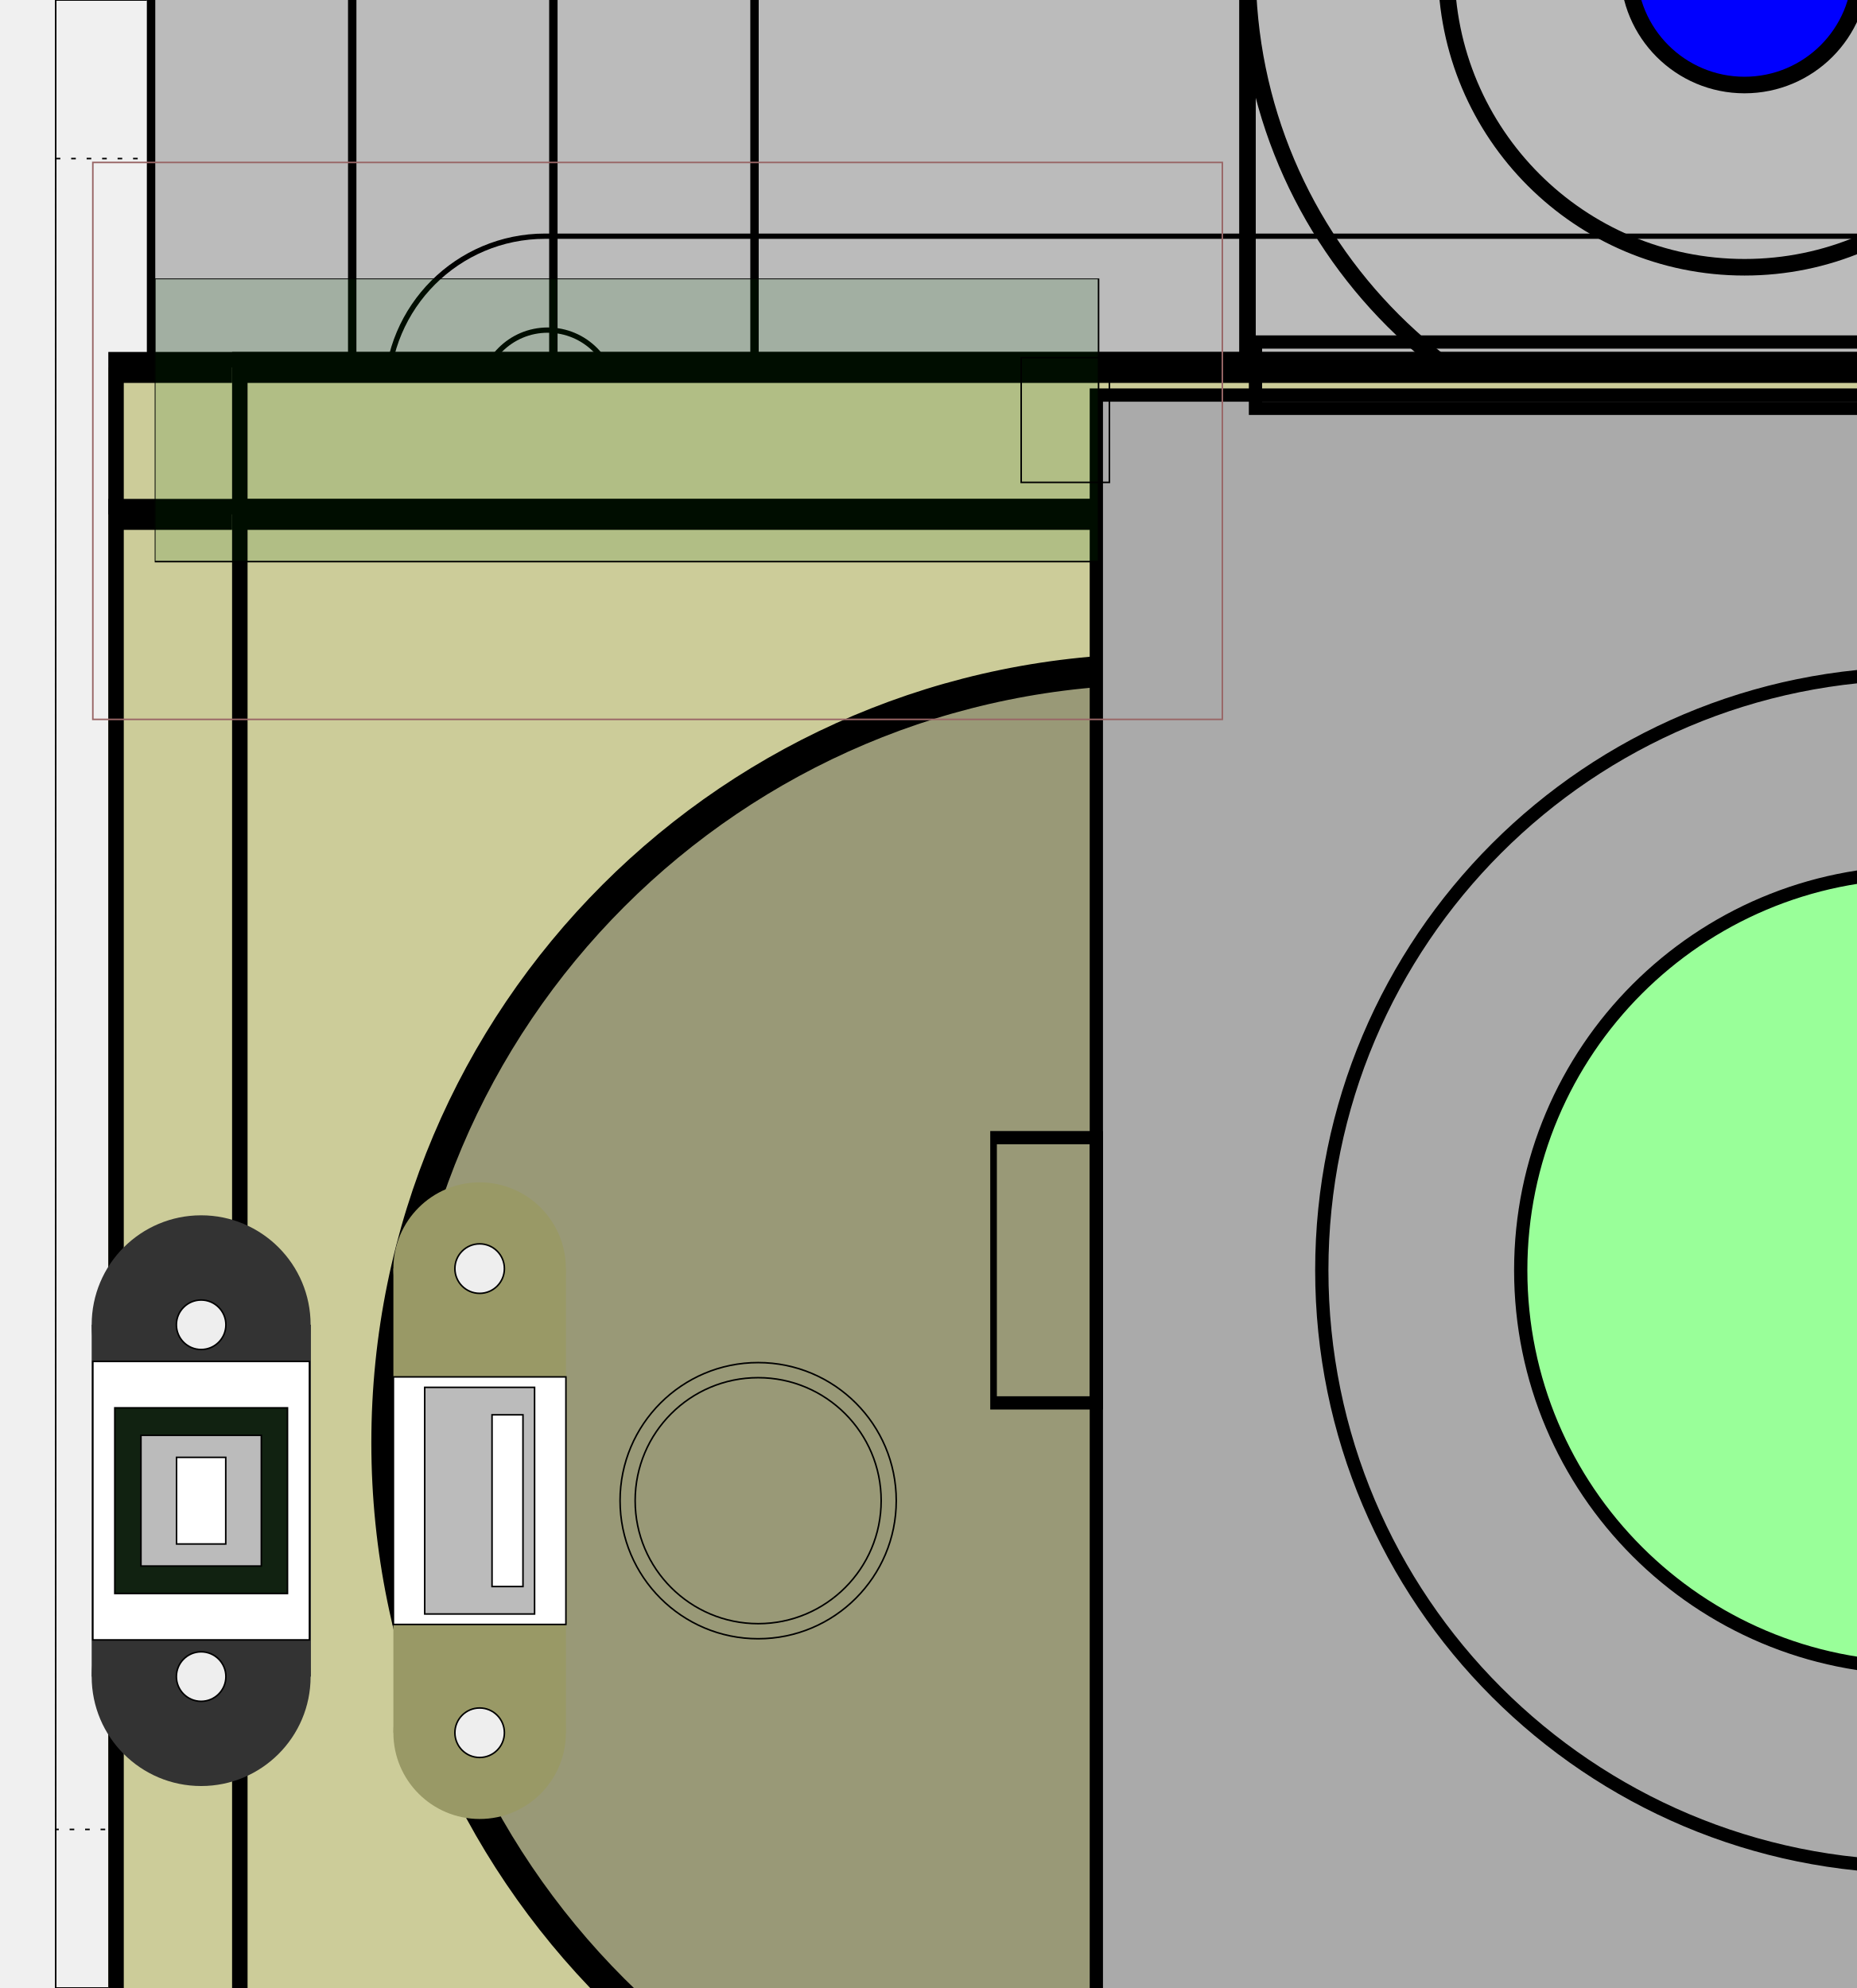
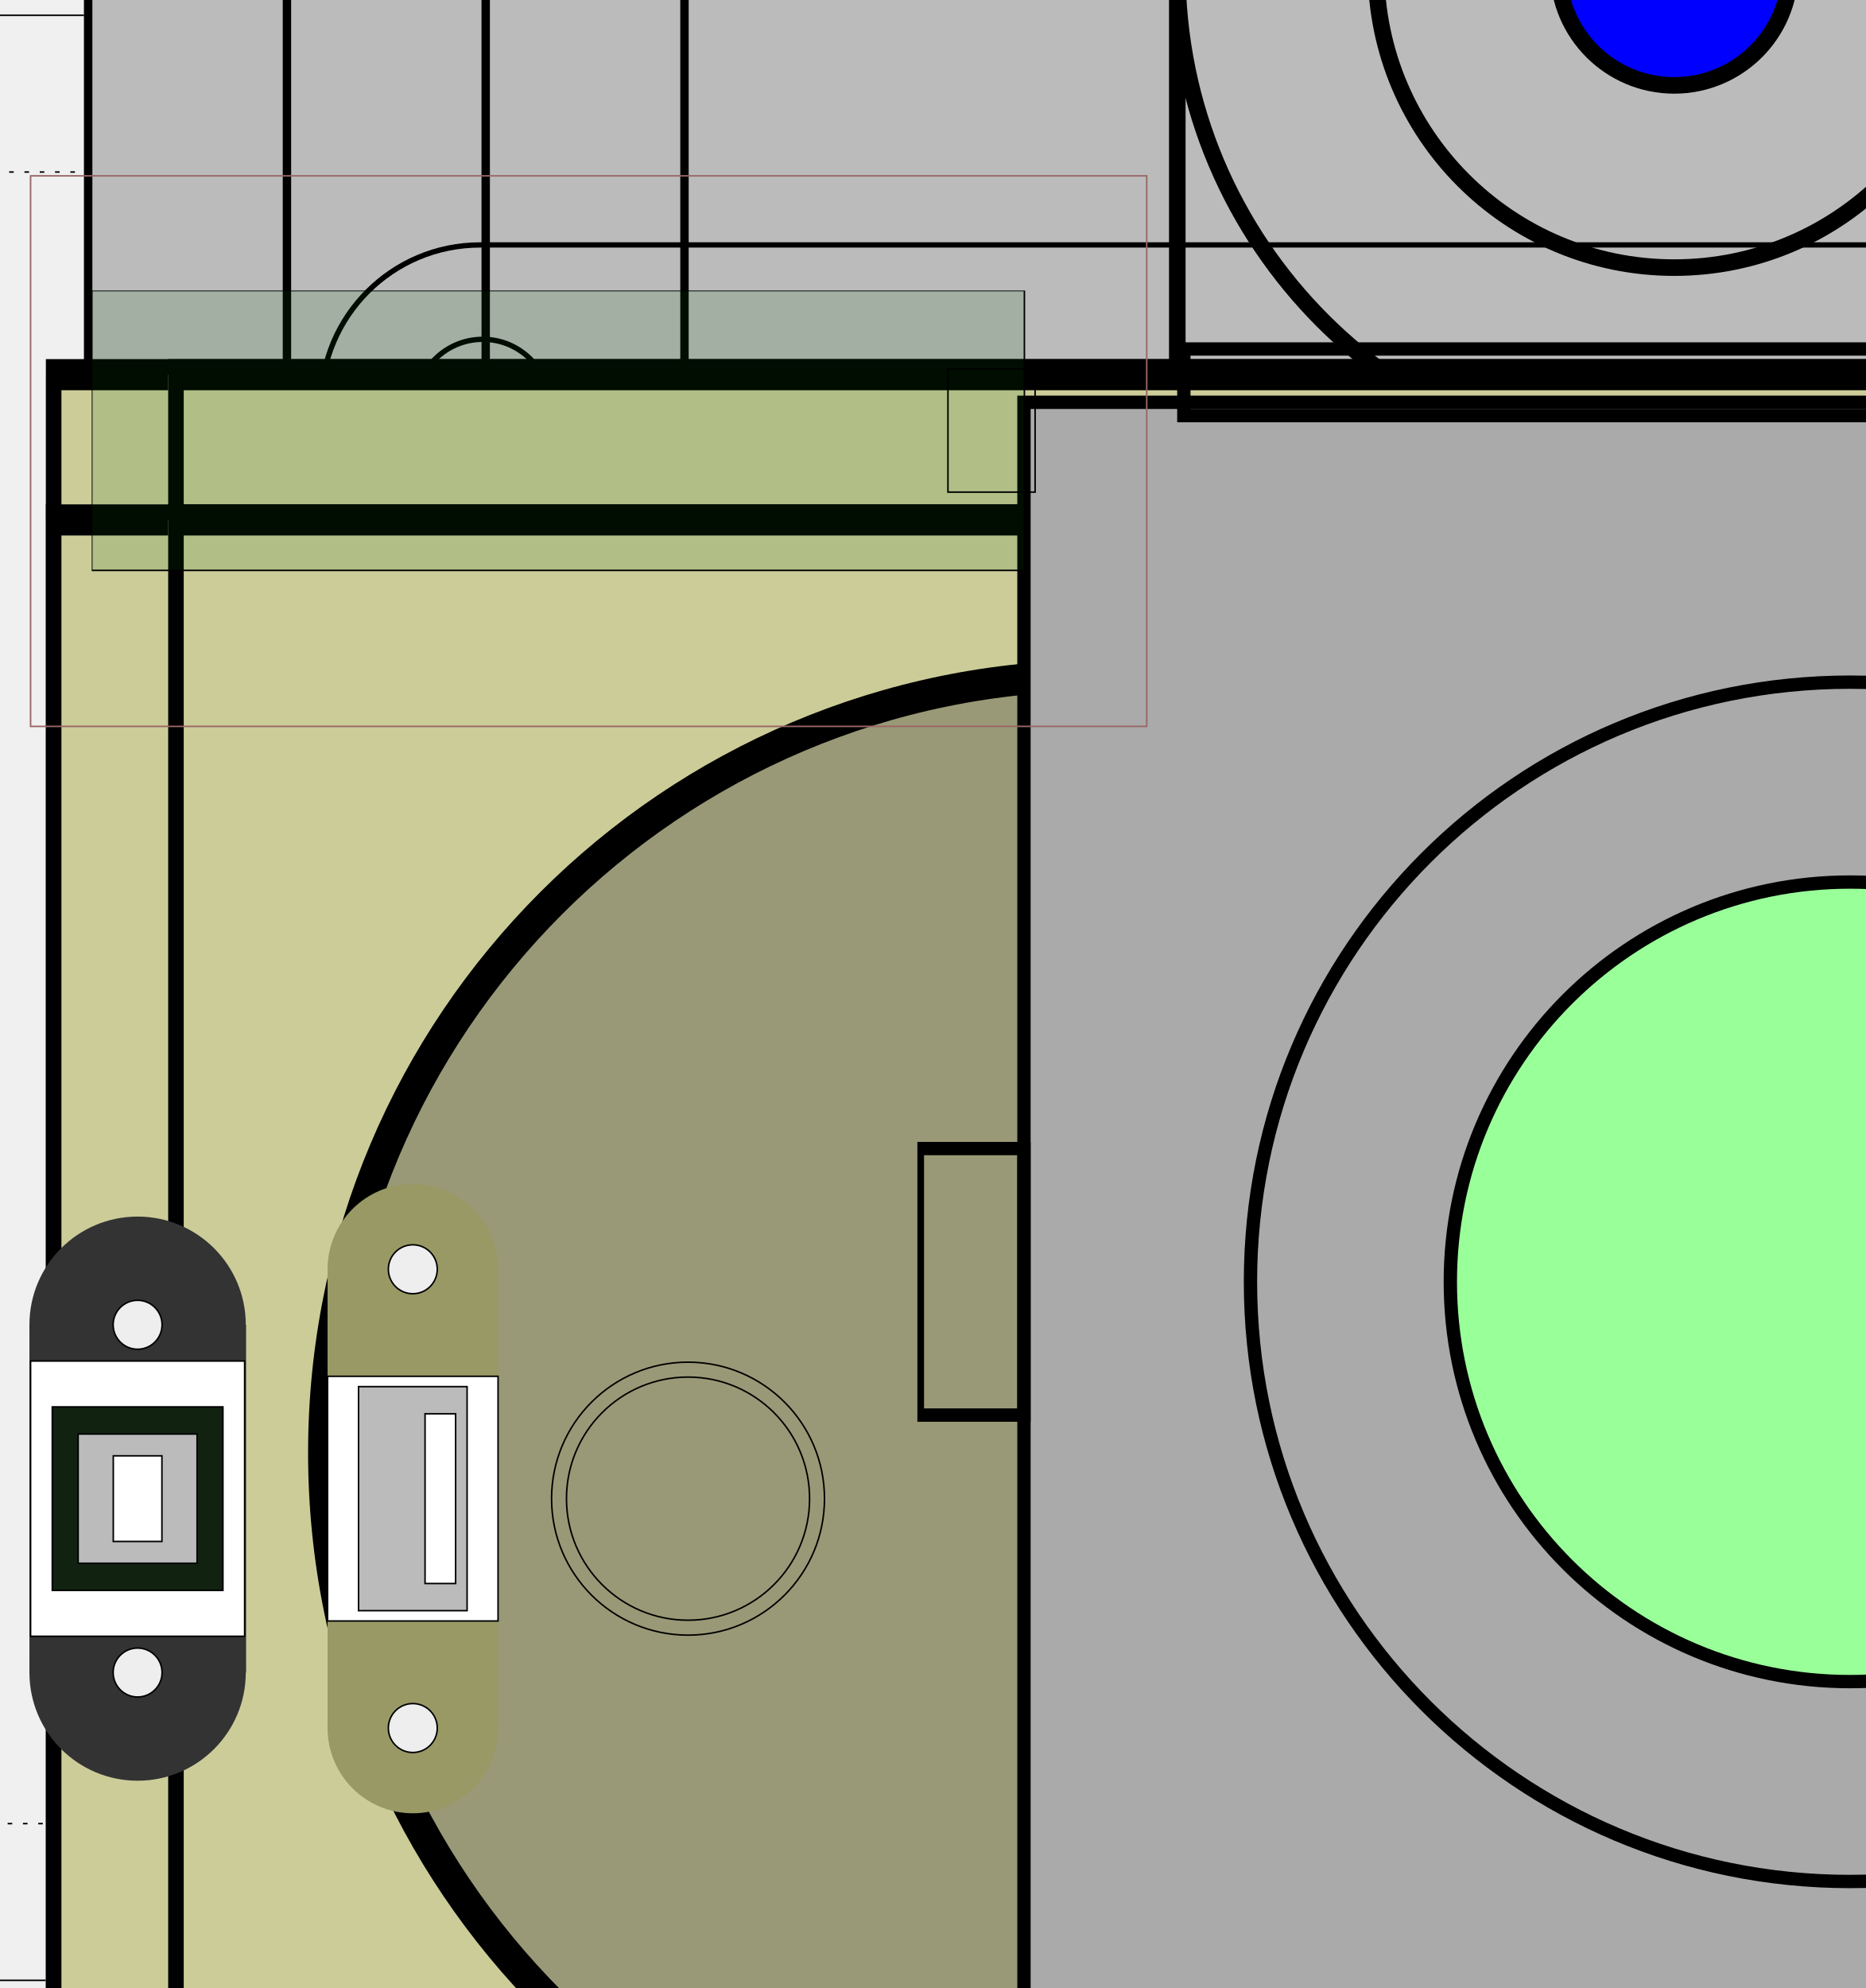
- <svg xmlns="http://www.w3.org/2000/svg" viewBox="-75 0 120 128.5" overflow="visible">
+ <svg xmlns="http://www.w3.org/2000/svg" viewBox="-71 -1 122 130" overflow="visible">
  <style>
        rect, circle {
            fill: none;
            stroke: black;
            stroke-width: 0.1;
        }
        g.hide rect {
            visibility: hidden;
        }
        g.hide rect.keep {
            visibility: visible;
        }
    </style>
  <g class="xhide">
    <defs>
      <symbol id="Thoniconn-vertical" width="9" height="12" viewBox="-4.5 -6 9 12">
        <rect x="-4.5" y="-6" width="9" height="10.5" style="fill: #BBB" />
        <rect x="-4" y="-3" width="8" height="6" />
        <rect x="-0.4" y="4.5" width="0.8" height="1.5" />
        <circle r="3" />
        <circle r="1.8" />
        <circle r="0.7" style="fill:blue" />
      </symbol>
      <symbol id="Thoniconn-vertical-ud" width="9" height="12" viewBox="-4.5 -6 9 12">
        <rect x="-4.5" y="-4.5" width="9" height="10.5" style="fill: #BBB" />
        <rect x="-4" y="-3" width="8" height="6" />
        <rect x="-0.4" y="-6.0" width="0.8" height="1.5" />
        <circle r="3" />
        <circle r="1.8" />
      </symbol>
      <symbol id="Thoniconn-horizontal" height="9" width="12" viewBox="-6 -4.5 12 9">
        <rect y="-4.5" x="-6" height="9" width="10.5" style="fill: #BBB" />
        <rect y="-4" x="-3" height="8" width="6" />
        <rect y="-0.4" x="4.5" height="0.8" width="1.5" />
        <circle r="3" />
        <circle r="1.8" />
      </symbol>
      <symbol id="RGBled" height="7.8" width="7.8" viewBox="-3.9 -3.9 7.8 7.8">
        <rect x="-3.9" y="-3.9" width="7.8" height="7.8" style="fill: #DCC" />
        <circle r="2.7" style="fill:#CE6" />
      </symbol>
      <symbol id="SongHuei" height="12.5" width="10.6" viewBox="-5.3 -5.5 10.6 12.5">
        <rect x="-4.85" y="-5.5" height="12.5" width="9.7" style="fill: #BBB" />
        <rect x="-5.3" y="-1.1" height="2.2" width="0.55" />
        <rect x="4.75" y="-1.1" height="2.2" width="0.55" />
        <circle r="3.2" />
        <circle r="3.0" />
        <circle r="0.7" style="fill:yellow" />
      </symbol>
      <symbol id="oled091" height="21.844" width="33.02" viewBox="0 0 21.844 33.02">
        <rect x="0" y="0" height="21.844" width="33.02" />
        <circle cx="2.54" cy="2.54" r="1.27" />
        <circle cx="30.48" cy="2.54" r="1.27" />
        <circle cx="2.54" cy="19.304" r="1.27" />
        <circle cx="30.48" cy="19.304" r="1.27" />
        <rect x="2.54" y="5.207" width="29.972" height="11.43" style="fill:#444" />
      </symbol>
      <symbol id="oled13" height="35.18" width="35.19" viewBox="0 0 35.19 35.18">
        <rect x="0" y="0" height="35.18" width="35.19" rx="3" />
        <circle cx="3.05" cy="3.05" r="1.27" />
        <circle cx="32.14" cy="3.05" r="1.27" />
        <circle cx="3.05" cy="32.512" r="1.27" />
        <circle cx="32.14" cy="32.512" r="1.27" />
        <rect x="0" y="6.32" width="35.19" height="19" style="fill:#444" />
      </symbol>
      <symbol id="CKtact" height="12" width="12" viewBox="-6 -6 12 12">
        <circle r="6" style="fill:#CC9" />
        <circle r="4.5" />
      </symbol>
      <symbol id="SMDtact" height="6" width="6" viewBox="-3 -3 6 6">
        <rect x="-3" y="-3" width="6" height="6" style="fill:#CC9" />
        <circle r="2.5" style="fill:#997" />
      </symbol>
      <symbol id="Deltron" height="17.9" width="17.9" viewBox="-8.93 -8.93 17.9 17.9">
        <circle r="7.95" />
        <circle r="8.925" />
      </symbol>
      <symbol id="SparkfunRGBencoder" width="14" height="14.5" viewBox="-7 -7 14 14.5">
        <rect x="-6.2" y="-6.6" width="12.4" height="13.2" style="fill:#AAA" />
        <rect x="-7" y="-1" width="0.8" height="2" />
        <rect x="6.2" y="-1" width="0.8" height="2" />
        <rect x="-5" y="-7" width="10" height="0.5" />
        <rect x="-3.5" y="6.5" width="7" height="1" />
        <circle r="4.5" />
        <circle r="3" style="fill:#9F9" />
      </symbol>
      <symbol id="Teensy4.1vertical" width="18.3" height="61.7" viewbox="0 0 18.3 61.7">
        <rect x="0" y="0.7" width="18.3" height="61" style="fill:#0602" />
        <rect x="5.12" y="0" width="8.06" height="5.7" />
      </symbol>
      <symbol id="Teensy4.1horizontal" width="61.7" height="18.3" viewbox="0 0 61.7 18.3">
        <rect x="0" y="0" width="61" height="18.3" style="fill:#0602" />
        <rect x="56" y="5.12" width="5.7 " height="8.06" />
      </symbol>
    </defs>
    <rect class="keep" x="-71.4" y="0" width="121.6" height="128.5" />
    <circle r="1.6" cx="-58.78" cy="3" />
    <circle r="1.6" cx="-58.78" cy="125.5" />
    <circle r="1.6" cx="43.36" cy="3" />
    <circle r="1.6" cx="43.36" cy="125.5" />
    <rect class="keep" x="-71.4" y="10.25" width="121.6" height="108" stroke-dasharray="0.3 0.7" stroke="#666" />
    <g id="pcb-area" transform="translate(0, 10.25)">
      <g transform="translate(8, -76)">
        <use href="#RGBled" x="5" y="76" />
        <use href="#RGBled" x="26" y="76" />
        <rect x="2.22" y="84.2" width="35.56" height="2.54" style="fill:#55A" />
        <use href="#Thoniconn-vertical" x="0" y="87.2" />
        <use href="#Thoniconn-vertical" x="10" y="87.2" />
        <use href="#Thoniconn-vertical" x="31" y="87.2" />
        <use href="#Thoniconn-vertical" x="21" y="87.2" />
        <use href="#Thoniconn-vertical-ud" x="5" y="99.3" />
        <use href="#Thoniconn-vertical-ud" x="26" y="99.3" />
        <rect x="0" y="83" width="40" height="28.4" style="stroke: #668" />
        <rect x="0" y="76" width="40" height="35.6" style="stroke: #966" />
      </g>
      <g transform="translate(8, -48.4)">
        <use href="#Thoniconn-vertical" x="0" y="88" />
        <use href="#Thoniconn-vertical" x="10" y="88" />
        <use href="#Thoniconn-vertical" x="21" y="88" />
        <use href="#Thoniconn-vertical" x="31" y="88" />
        <rect x="12.38" y="100.2" width="15.24" height="2.54" style="fill:#555" />
        <rect x="5.15" y="100.2" width="29.7" height="2.54" style="stroke: #696" />
        <rect x="12.38" y="85" width="15.24" height="2.54" style="fill:#555" />
        <rect x="5.15" y="85" width="29.7" height="2.54" style="stroke: #696" />
        <rect x="0" y="84.5" width="40" height="18.7" style="stroke: #966" />
      </g>
      <g transform="translate(8,-17)">
        <use href="#Thoniconn-vertical" x="5" y="73" />
        <use href="#Thoniconn-vertical" x="26" y="73" />
        <use href="#Thoniconn-vertical" x="5" y="86" />
        <use href="#Thoniconn-vertical" x="26" y="86" />
        <use href="#Thoniconn-vertical" x="5" y="99" />
        <use href="#Thoniconn-vertical" x="26" y="99" />
        <use href="#Thoniconn-vertical" x="5" y="112" />
        <use href="#Thoniconn-vertical" x="26" y="112" />
        <rect x="10" y="73" width="20" height="50" style="stroke: #686" />
        <rect x="-16.5" y="73" width="52" height="51.8" style="stroke: #966" />
        <g transform="translate(-1.5,0.5)">
          <use href="#SongHuei" x="-14" y="112" />
          <use href="#SongHuei" x="-14" y="99" />
          <use href="#SongHuei" x="-14" y="86" />
          <use href="#SongHuei" x="-14" y="73" />
        </g>
        <g transform="translate(5.5, 6)" style="fill:none; stroke:red; stroke-width:0.5; stroke-opacity: 0.2">
          <line x1="-15" y1="73" x2="32" y2="73" />
          <line x1="-15" y1="86" x2="32" y2="86" />
          <line x1="-15" y1="99" x2="32" y2="99" />
          <line x1="-15" y1="112" x2="32" y2="112" />
          <g style="stroke: green">
            <line x1="-15.5" y1="73" x2="-15.5" y2="33" />
          </g>
        </g>
      </g>
      <rect x="27.4" y="0" width="1.2" height="108" style="fill:#777;fill-opacity:0.2;stroke:none" />
    </g>
    <g transform="rotate(-90 20 90) translate(29 -68.5)">
      <use href="#Thoniconn-vertical" x="8" y="73" />
      <use href="#Thoniconn-vertical" x="23" y="73" />
      <use href="#Thoniconn-vertical" x="8" y="86" />
      <use href="#Thoniconn-vertical" x="23" y="86" />
      <use href="#Thoniconn-vertical" x="8" y="99" />
      <use href="#Thoniconn-vertical" x="23" y="99" />
      <use href="#Thoniconn-vertical" x="8" y="112" />
      <use href="#Thoniconn-vertical" x="23" y="112" />
      <rect x="10" y="73" width="20" height="50" style="stroke: #686" />
      <rect x="8" y="72" width="24" height="52.4" style="stroke: #966" />
    </g>
    <g transform="translate(2, 0)">
      <use href="#oled13" x="-52" y="11" />
      <use href="#SMDtact" x="-70" y="19.5" />
      <use href="#SMDtact" x="-62" y="19.5" />
      <use href="#SMDtact" x="-70" y="29" />
      <use href="#SMDtact" x="-62" y="29" />
      <use href="#SparkfunRGBencoder" x="-13" y="20" />
      <rect x="-71" y="10.5" width="73" height="36" style="stroke: #966" />
    </g>
    <use href="#Teensy4.1horizontal" x="-65" y="18" />
    <g transform="translate(-26 97)">
      <circle r="7.95" />
      <circle r="8.925" />
    </g>
    <g transform="translate(-62 97)">
      <circle cy="-11.37" r="7.075" style="stroke:none; fill: #333" />
      <circle cy="11.37" r="7.075" style="stroke:none; fill: #333" />
      <rect y="-11.37" x="-7.075" height="22.74" width="14.17" style="stroke:none; fill: #333" />
      <circle cy="-11.37" r="1.6" style="fill: #EEE" />
      <circle cy="11.37" r="1.6" style="fill: #EEE" />
      <rect y="-9" x="-7" height="18" width="14" style="fill:white" />
      <rect y="-6" x="-5.58" height="12" width="11.16" style="fill:#121" />
      <rect y="-4.225" x="-3.89" height="8.45" width="7.78" style="fill:#BBB" />
      <rect y="-2.8" x="-1.59" height="5.6" width="3.18" style="fill:white" />
    </g>
    <g transform="translate(-44 97)">
      <circle cy="-15" r="5.575" style="stroke:none; fill: #996" />
      <circle cy="15" r="5.575" style="stroke:none; fill: #996" />
      <rect y="-15" x="-5.575" height="30" width="11.15" style="stroke:none; fill: #996" />
      <circle cy="-15" r="1.6" style="fill: #EEE" />
      <circle cy="15" r="1.6" style="fill: #EEE" />
      <rect y="-8" x="-5.575" height="16" width="11.15" style="fill:white" />
      <rect y="-7.325" x="-3.55" height="14.65" width="7.1" style="fill:#BBB" />
      <rect y="-5.55" x="0.8" height="11.10" width="2" style="fill:white" />
    </g>
  </g>
</svg>
